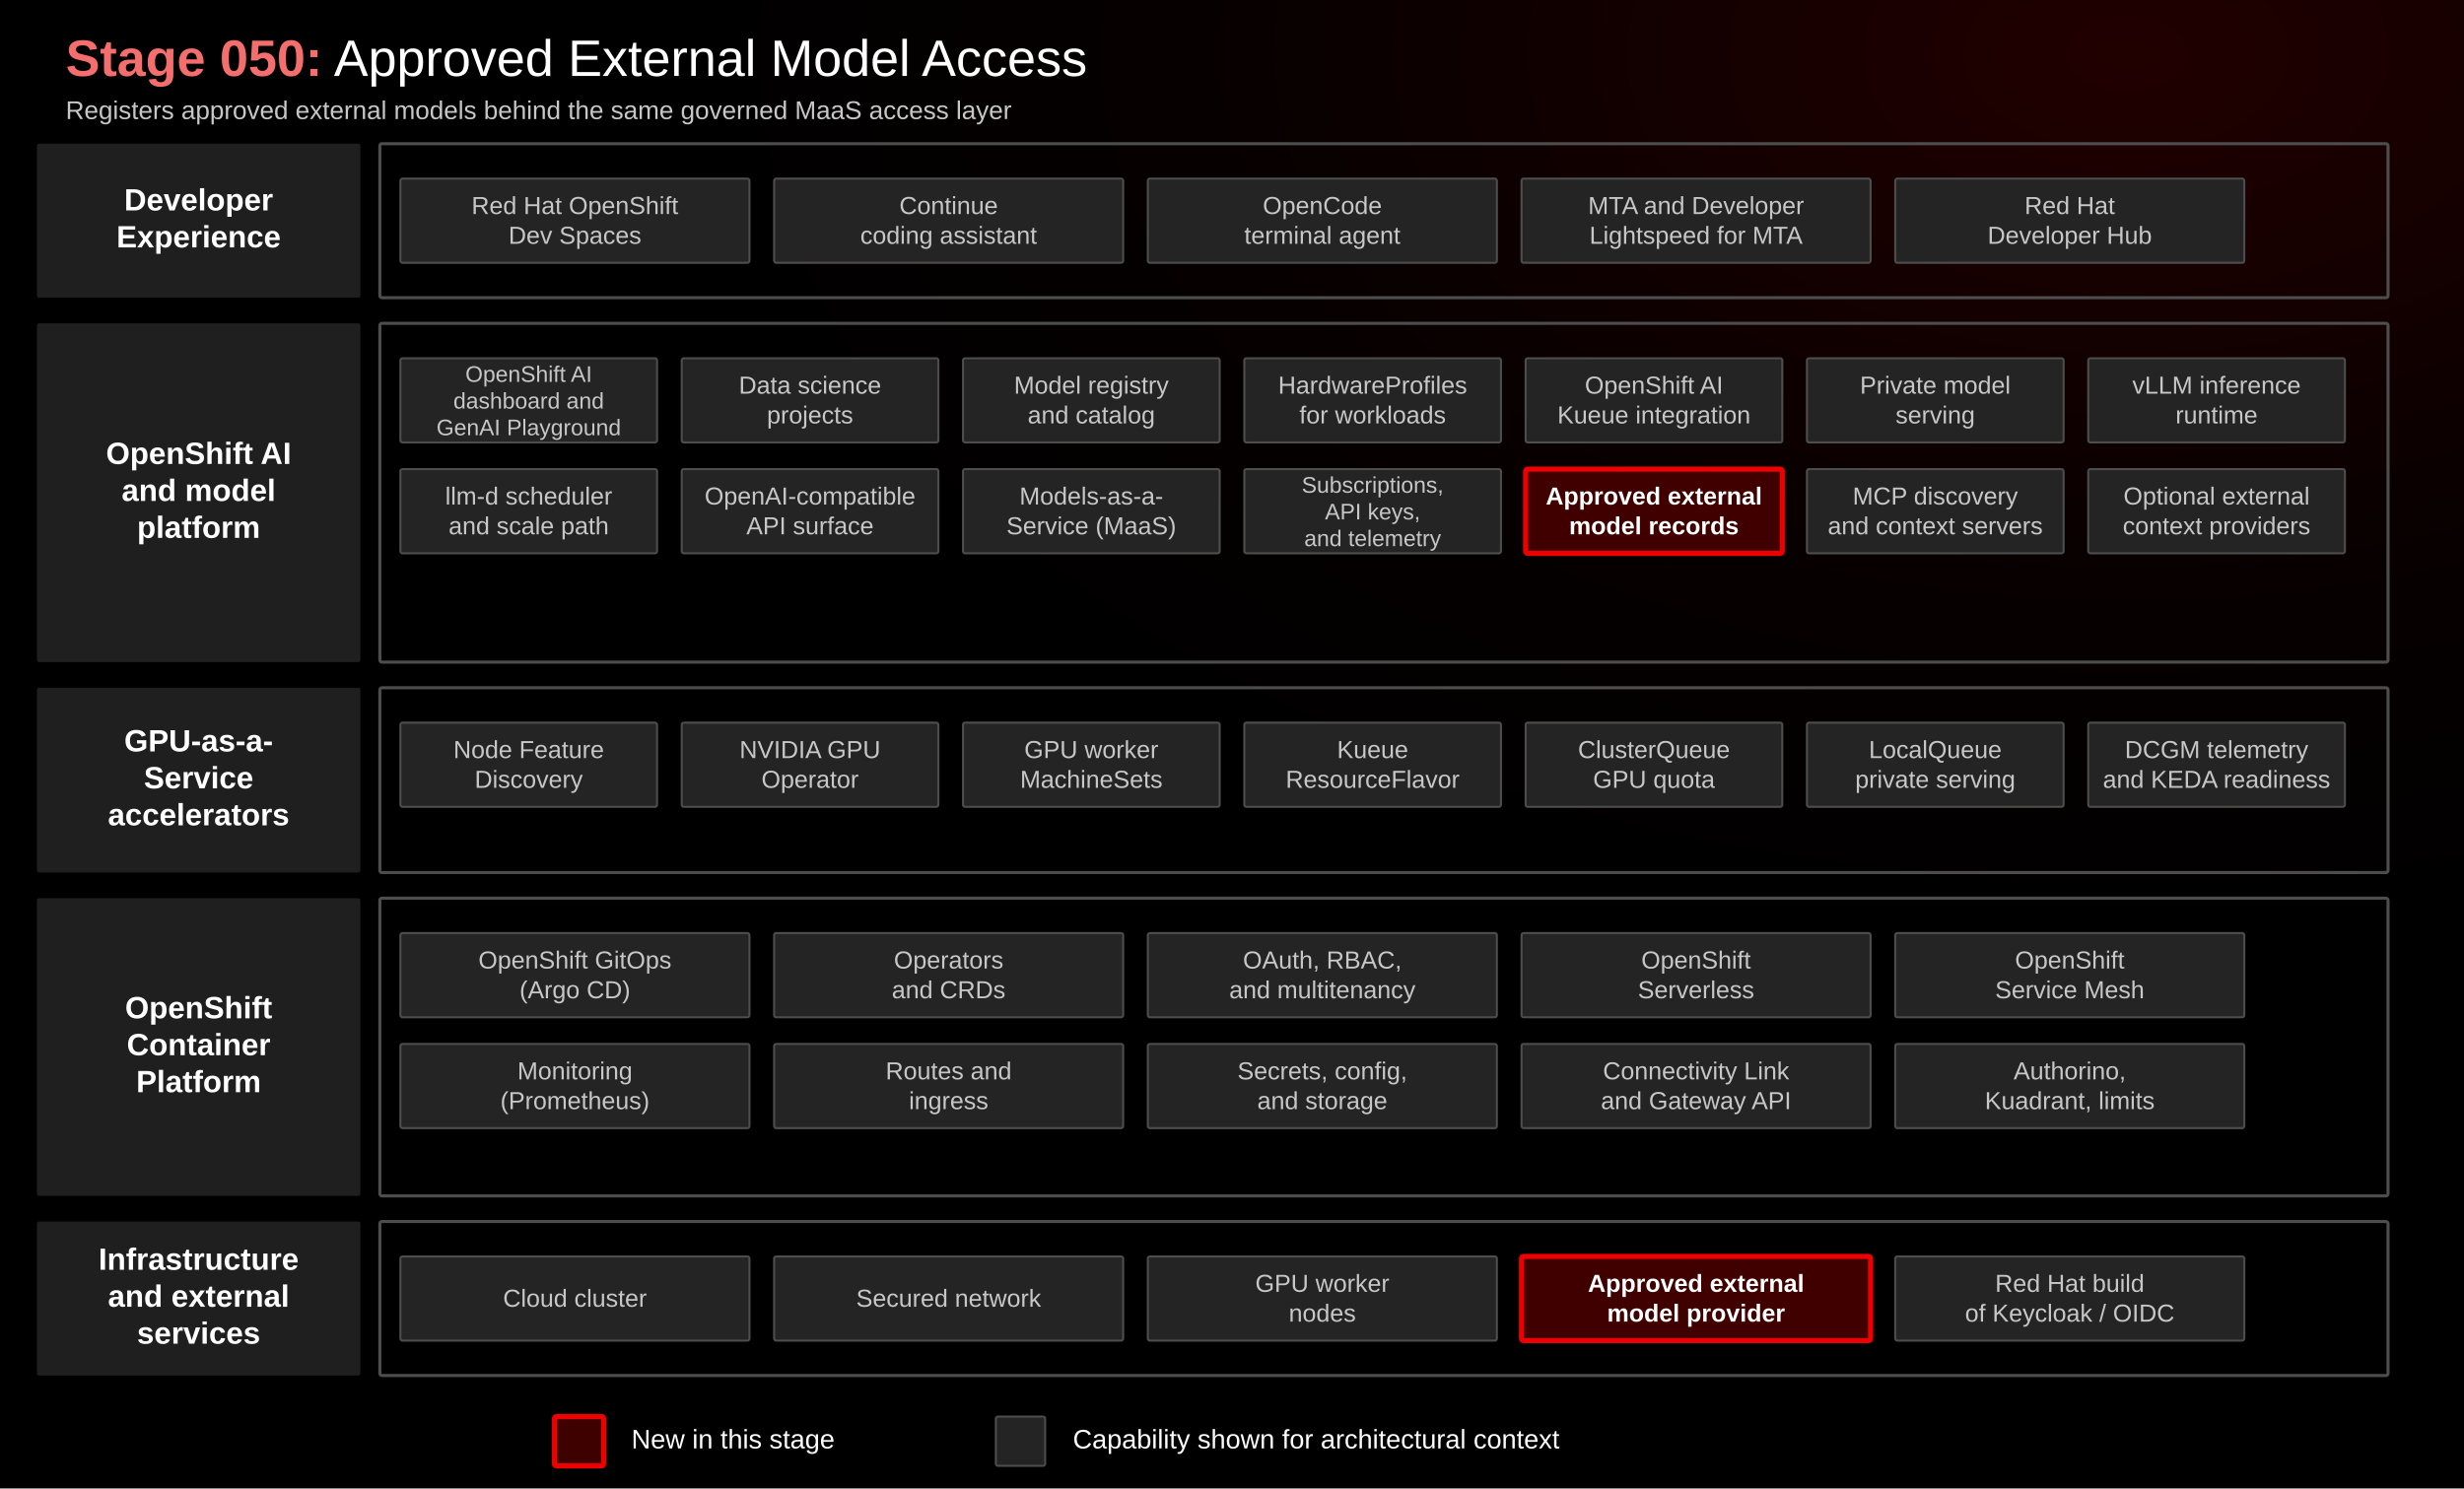
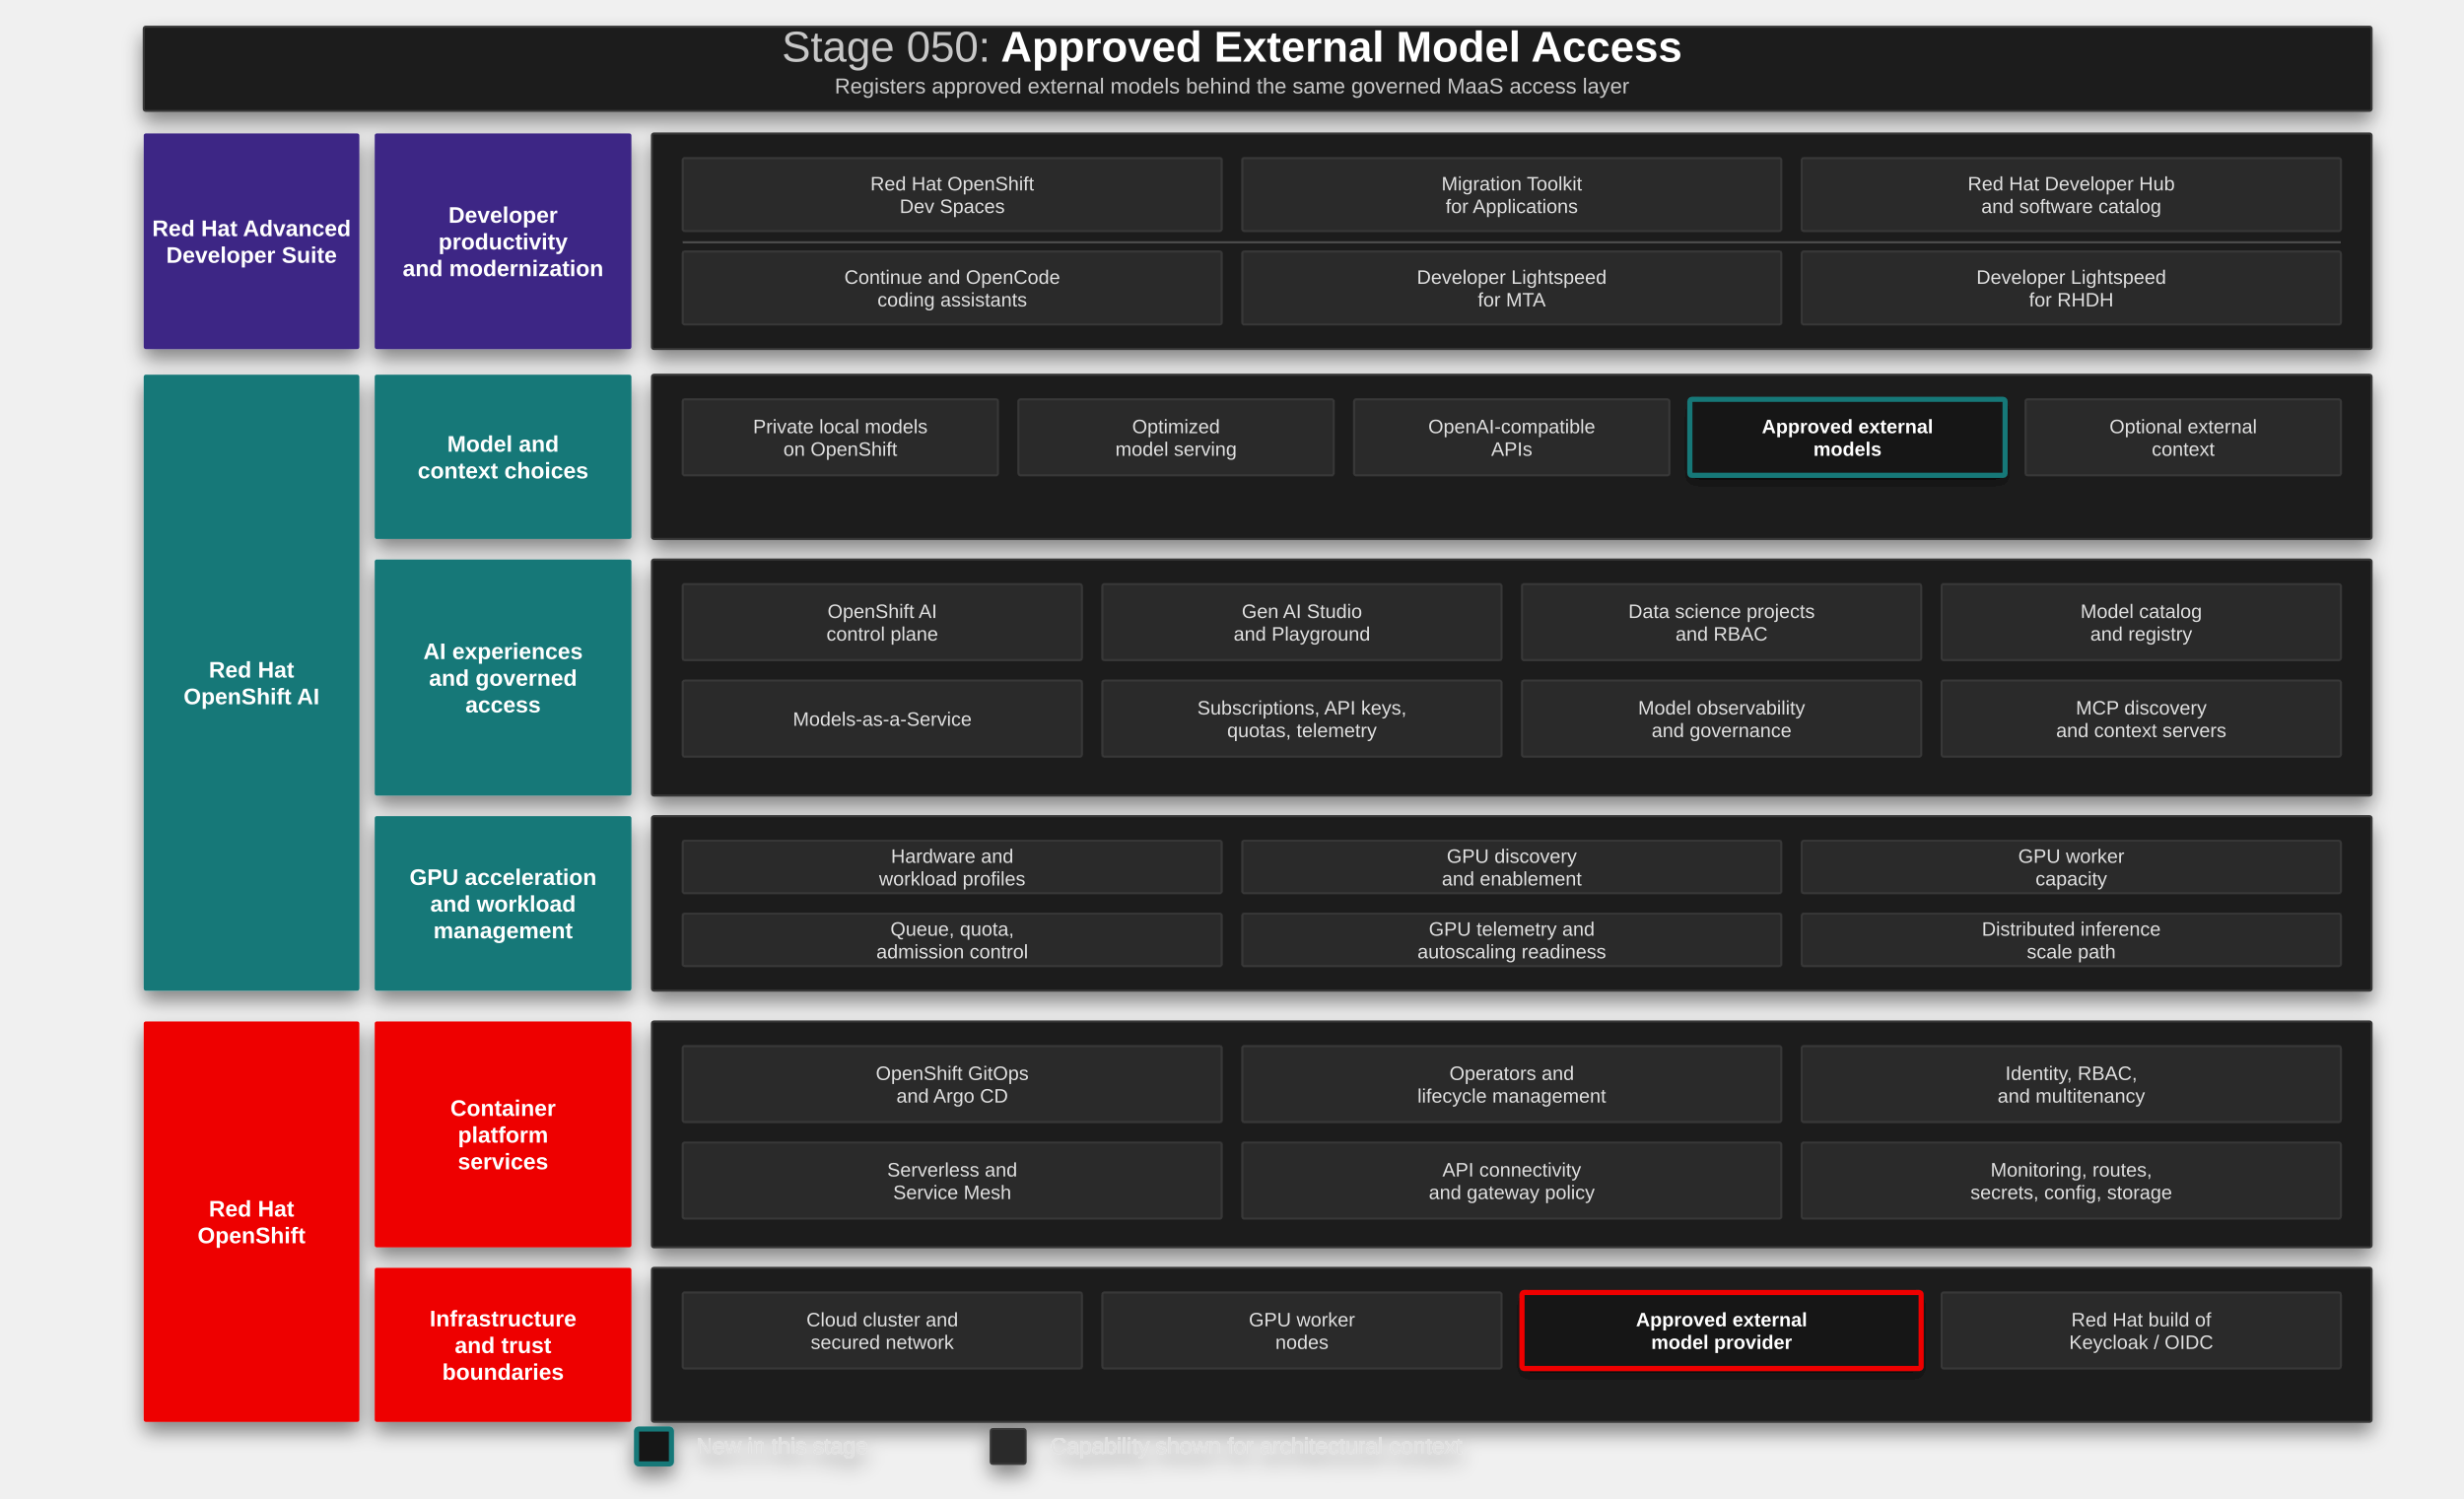
- <svg xmlns="http://www.w3.org/2000/svg" width="2400" height="1450" viewBox="0 0 2400 1450" role="img" aria-labelledby="title desc">
-   <style>.display{font-family:'Red Hat Display','Arial',sans-serif}.body{font-family:'Red Hat Text','Arial',sans-serif}.mono{font-family:'Red Hat Mono','Consolas',monospace}</style>
+ <svg xmlns="http://www.w3.org/2000/svg" width="2400" height="1460" viewBox="0 0 2400 1460" role="img" aria-labelledby="title desc">
+   <style>.display{font-family:'Red Hat Display','Arial',sans-serif}.body{font-family:'Red Hat Text','Arial',sans-serif}</style>
  <defs>
-     <radialGradient id="glow" cx="86%" cy="4%" r="70%">
-       <stop offset="0" stop-color="#ee0000" stop-opacity="0.14" />
-       <stop offset="0.46" stop-color="#ee0000" stop-opacity="0.04" />
-       <stop offset="1" stop-color="#000000" stop-opacity="0" />
-     </radialGradient>
    <filter id="lift" x="-20%" y="-20%" width="140%" height="140%">
-       <feDropShadow dx="0" dy="5" stdDeviation="5" flood-color="#000" flood-opacity="0.5" />
+       <feDropShadow dx="0" dy="6" stdDeviation="5" flood-color="#000" flood-opacity="0.55" />
+     </filter>
+     <filter id="panelShadow" x="-8%" y="-8%" width="116%" height="116%">
+       <feDropShadow dx="0" dy="10" stdDeviation="9" flood-color="#000" flood-opacity="0.45" />
    </filter>
  </defs>
-   <rect width="2400" height="1450" fill="#000000" />
-   <rect width="2400" height="1450" fill="url(#glow)" />
-   <text x="64" y="74" class="display" font-size="50" fill="#ffffff" font-weight="400">
-     <tspan fill="#f56e6e" font-weight="700">Stage 050:</tspan> Approved External Model Access</text>
-   <text x="64" y="116" class="body" font-size="25" fill="#c7c7c7">Registers approved external models behind the same governed MaaS access layer</text>
-   <rect x="36" y="140" width="315" height="150" rx="2" fill="#1f1f1f" />
-   <text x="193.5" y="205" class="body" font-size="30" fill="#ffffff" font-weight="700" text-anchor="middle">Developer</text>
-   <text x="193.5" y="241" class="body" font-size="30" fill="#ffffff" font-weight="700" text-anchor="middle">Experience</text>
-   <rect x="370" y="140" width="1956" height="150" rx="2" fill="none" stroke="#4d4d4d" stroke-width="3" />
-   <g>
-     <rect x="390" y="174" width="340" height="82" rx="2" fill="#242424" stroke="#4d4d4d" stroke-width="2" />
-     <text x="560" y="208.5" class="body" font-size="24" fill="#c7c7c7" font-weight="400" text-anchor="middle">Red Hat OpenShift</text>
-     <text x="560" y="237.5" class="body" font-size="24" fill="#c7c7c7" font-weight="400" text-anchor="middle">Dev Spaces</text>
-   </g>
-   <g>
-     <rect x="754" y="174" width="340" height="82" rx="2" fill="#242424" stroke="#4d4d4d" stroke-width="2" />
-     <text x="924" y="208.5" class="body" font-size="24" fill="#c7c7c7" font-weight="400" text-anchor="middle">Continue</text>
-     <text x="924" y="237.5" class="body" font-size="24" fill="#c7c7c7" font-weight="400" text-anchor="middle">coding assistant</text>
-   </g>
-   <g>
-     <rect x="1118" y="174" width="340" height="82" rx="2" fill="#242424" stroke="#4d4d4d" stroke-width="2" />
-     <text x="1288" y="208.5" class="body" font-size="24" fill="#c7c7c7" font-weight="400" text-anchor="middle">OpenCode</text>
-     <text x="1288" y="237.5" class="body" font-size="24" fill="#c7c7c7" font-weight="400" text-anchor="middle">terminal agent</text>
-   </g>
-   <g>
-     <rect x="1482" y="174" width="340" height="82" rx="2" fill="#242424" stroke="#4d4d4d" stroke-width="2" />
-     <text x="1652" y="208.5" class="body" font-size="24" fill="#c7c7c7" font-weight="400" text-anchor="middle">MTA and Developer</text>
-     <text x="1652" y="237.5" class="body" font-size="24" fill="#c7c7c7" font-weight="400" text-anchor="middle">Lightspeed for MTA</text>
-   </g>
-   <g>
-     <rect x="1846" y="174" width="340" height="82" rx="2" fill="#242424" stroke="#4d4d4d" stroke-width="2" />
-     <text x="2016" y="208.5" class="body" font-size="24" fill="#c7c7c7" font-weight="400" text-anchor="middle">Red Hat</text>
-     <text x="2016" y="237.5" class="body" font-size="24" fill="#c7c7c7" font-weight="400" text-anchor="middle">Developer Hub</text>
-   </g>
-   <rect x="36" y="315" width="315" height="330" rx="2" fill="#1f1f1f" />
-   <text x="193.5" y="452" class="body" font-size="30" fill="#ffffff" font-weight="700" text-anchor="middle">OpenShift AI</text>
-   <text x="193.5" y="488" class="body" font-size="30" fill="#ffffff" font-weight="700" text-anchor="middle">and model</text>
-   <text x="193.5" y="524" class="body" font-size="30" fill="#ffffff" font-weight="700" text-anchor="middle">platform</text>
-   <rect x="370" y="315" width="1956" height="330" rx="2" fill="none" stroke="#4d4d4d" stroke-width="3" />
-   <g>
-     <rect x="390" y="349" width="250" height="82" rx="2" fill="#242424" stroke="#4d4d4d" stroke-width="2" />
-     <text x="515" y="372" class="body" font-size="22" fill="#c7c7c7" font-weight="400" text-anchor="middle">OpenShift AI</text>
-     <text x="515" y="398" class="body" font-size="22" fill="#c7c7c7" font-weight="400" text-anchor="middle">dashboard and</text>
-     <text x="515" y="424" class="body" font-size="22" fill="#c7c7c7" font-weight="400" text-anchor="middle">GenAI Playground</text>
-   </g>
-   <g>
-     <rect x="664" y="349" width="250" height="82" rx="2" fill="#242424" stroke="#4d4d4d" stroke-width="2" />
-     <text x="789" y="383.5" class="body" font-size="24" fill="#c7c7c7" font-weight="400" text-anchor="middle">Data science</text>
-     <text x="789" y="412.5" class="body" font-size="24" fill="#c7c7c7" font-weight="400" text-anchor="middle">projects</text>
-   </g>
-   <g>
-     <rect x="938" y="349" width="250" height="82" rx="2" fill="#242424" stroke="#4d4d4d" stroke-width="2" />
-     <text x="1063" y="383.5" class="body" font-size="24" fill="#c7c7c7" font-weight="400" text-anchor="middle">Model registry</text>
-     <text x="1063" y="412.5" class="body" font-size="24" fill="#c7c7c7" font-weight="400" text-anchor="middle">and catalog</text>
-   </g>
-   <g>
-     <rect x="1212" y="349" width="250" height="82" rx="2" fill="#242424" stroke="#4d4d4d" stroke-width="2" />
-     <text x="1337" y="383.5" class="body" font-size="24" fill="#c7c7c7" font-weight="400" text-anchor="middle">HardwareProfiles</text>
-     <text x="1337" y="412.5" class="body" font-size="24" fill="#c7c7c7" font-weight="400" text-anchor="middle">for workloads</text>
-   </g>
-   <g>
-     <rect x="1486" y="349" width="250" height="82" rx="2" fill="#242424" stroke="#4d4d4d" stroke-width="2" />
-     <text x="1611" y="383.5" class="body" font-size="24" fill="#c7c7c7" font-weight="400" text-anchor="middle">OpenShift AI</text>
-     <text x="1611" y="412.5" class="body" font-size="24" fill="#c7c7c7" font-weight="400" text-anchor="middle">Kueue integration</text>
-   </g>
-   <g>
-     <rect x="1760" y="349" width="250" height="82" rx="2" fill="#242424" stroke="#4d4d4d" stroke-width="2" />
-     <text x="1885" y="383.5" class="body" font-size="24" fill="#c7c7c7" font-weight="400" text-anchor="middle">Private model</text>
-     <text x="1885" y="412.5" class="body" font-size="24" fill="#c7c7c7" font-weight="400" text-anchor="middle">serving</text>
-   </g>
-   <g>
-     <rect x="2034" y="349" width="250" height="82" rx="2" fill="#242424" stroke="#4d4d4d" stroke-width="2" />
-     <text x="2159" y="383.5" class="body" font-size="24" fill="#c7c7c7" font-weight="400" text-anchor="middle">vLLM inference</text>
-     <text x="2159" y="412.5" class="body" font-size="24" fill="#c7c7c7" font-weight="400" text-anchor="middle">runtime</text>
-   </g>
-   <g>
-     <rect x="390" y="457" width="250" height="82" rx="2" fill="#242424" stroke="#4d4d4d" stroke-width="2" />
-     <text x="515" y="491.5" class="body" font-size="24" fill="#c7c7c7" font-weight="400" text-anchor="middle">llm-d scheduler</text>
-     <text x="515" y="520.5" class="body" font-size="24" fill="#c7c7c7" font-weight="400" text-anchor="middle">and scale path</text>
-   </g>
-   <g>
-     <rect x="664" y="457" width="250" height="82" rx="2" fill="#242424" stroke="#4d4d4d" stroke-width="2" />
-     <text x="789" y="491.5" class="body" font-size="24" fill="#c7c7c7" font-weight="400" text-anchor="middle">OpenAI-compatible</text>
-     <text x="789" y="520.5" class="body" font-size="24" fill="#c7c7c7" font-weight="400" text-anchor="middle">API surface</text>
-   </g>
-   <g>
-     <rect x="938" y="457" width="250" height="82" rx="2" fill="#242424" stroke="#4d4d4d" stroke-width="2" />
-     <text x="1063" y="491.5" class="body" font-size="24" fill="#c7c7c7" font-weight="400" text-anchor="middle">Models-as-a-</text>
-     <text x="1063" y="520.5" class="body" font-size="24" fill="#c7c7c7" font-weight="400" text-anchor="middle">Service (MaaS)</text>
-   </g>
-   <g>
-     <rect x="1212" y="457" width="250" height="82" rx="2" fill="#242424" stroke="#4d4d4d" stroke-width="2" />
-     <text x="1337" y="480" class="body" font-size="22" fill="#c7c7c7" font-weight="400" text-anchor="middle">Subscriptions,</text>
-     <text x="1337" y="506" class="body" font-size="22" fill="#c7c7c7" font-weight="400" text-anchor="middle">API keys,</text>
-     <text x="1337" y="532" class="body" font-size="22" fill="#c7c7c7" font-weight="400" text-anchor="middle">and telemetry</text>
-   </g>
-   <g filter="url(#lift)">
-     <rect x="1486" y="457" width="250" height="82" rx="2" fill="#3f0000" stroke="#ee0000" stroke-width="5" />
-     <text x="1611" y="491.5" class="body" font-size="24" fill="#ffffff" font-weight="700" text-anchor="middle">Approved external</text>
-     <text x="1611" y="520.5" class="body" font-size="24" fill="#ffffff" font-weight="700" text-anchor="middle">model records</text>
-   </g>
-   <g>
-     <rect x="1760" y="457" width="250" height="82" rx="2" fill="#242424" stroke="#4d4d4d" stroke-width="2" />
-     <text x="1885" y="491.5" class="body" font-size="24" fill="#c7c7c7" font-weight="400" text-anchor="middle">MCP discovery</text>
-     <text x="1885" y="520.5" class="body" font-size="24" fill="#c7c7c7" font-weight="400" text-anchor="middle">and context servers</text>
-   </g>
-   <g>
-     <rect x="2034" y="457" width="250" height="82" rx="2" fill="#242424" stroke="#4d4d4d" stroke-width="2" />
-     <text x="2159" y="491.5" class="body" font-size="24" fill="#c7c7c7" font-weight="400" text-anchor="middle">Optional external</text>
-     <text x="2159" y="520.5" class="body" font-size="24" fill="#c7c7c7" font-weight="400" text-anchor="middle">context providers</text>
-   </g>
-   <rect x="36" y="670" width="315" height="180" rx="2" fill="#1f1f1f" />
-   <text x="193.5" y="732" class="body" font-size="30" fill="#ffffff" font-weight="700" text-anchor="middle">GPU-as-a-</text>
-   <text x="193.5" y="768" class="body" font-size="30" fill="#ffffff" font-weight="700" text-anchor="middle">Service</text>
-   <text x="193.5" y="804" class="body" font-size="30" fill="#ffffff" font-weight="700" text-anchor="middle">accelerators</text>
-   <rect x="370" y="670" width="1956" height="180" rx="2" fill="none" stroke="#4d4d4d" stroke-width="3" />
-   <g>
-     <rect x="390" y="704" width="250" height="82" rx="2" fill="#242424" stroke="#4d4d4d" stroke-width="2" />
-     <text x="515" y="738.5" class="body" font-size="24" fill="#c7c7c7" font-weight="400" text-anchor="middle">Node Feature</text>
-     <text x="515" y="767.5" class="body" font-size="24" fill="#c7c7c7" font-weight="400" text-anchor="middle">Discovery</text>
-   </g>
-   <g>
-     <rect x="664" y="704" width="250" height="82" rx="2" fill="#242424" stroke="#4d4d4d" stroke-width="2" />
-     <text x="789" y="738.5" class="body" font-size="24" fill="#c7c7c7" font-weight="400" text-anchor="middle">NVIDIA GPU</text>
-     <text x="789" y="767.5" class="body" font-size="24" fill="#c7c7c7" font-weight="400" text-anchor="middle">Operator</text>
-   </g>
-   <g>
-     <rect x="938" y="704" width="250" height="82" rx="2" fill="#242424" stroke="#4d4d4d" stroke-width="2" />
-     <text x="1063" y="738.5" class="body" font-size="24" fill="#c7c7c7" font-weight="400" text-anchor="middle">GPU worker</text>
-     <text x="1063" y="767.5" class="body" font-size="24" fill="#c7c7c7" font-weight="400" text-anchor="middle">MachineSets</text>
-   </g>
-   <g>
-     <rect x="1212" y="704" width="250" height="82" rx="2" fill="#242424" stroke="#4d4d4d" stroke-width="2" />
-     <text x="1337" y="738.5" class="body" font-size="24" fill="#c7c7c7" font-weight="400" text-anchor="middle">Kueue</text>
-     <text x="1337" y="767.5" class="body" font-size="24" fill="#c7c7c7" font-weight="400" text-anchor="middle">ResourceFlavor</text>
-   </g>
-   <g>
-     <rect x="1486" y="704" width="250" height="82" rx="2" fill="#242424" stroke="#4d4d4d" stroke-width="2" />
-     <text x="1611" y="738.5" class="body" font-size="24" fill="#c7c7c7" font-weight="400" text-anchor="middle">ClusterQueue</text>
-     <text x="1611" y="767.5" class="body" font-size="24" fill="#c7c7c7" font-weight="400" text-anchor="middle">GPU quota</text>
-   </g>
-   <g>
-     <rect x="1760" y="704" width="250" height="82" rx="2" fill="#242424" stroke="#4d4d4d" stroke-width="2" />
-     <text x="1885" y="738.5" class="body" font-size="24" fill="#c7c7c7" font-weight="400" text-anchor="middle">LocalQueue</text>
-     <text x="1885" y="767.5" class="body" font-size="24" fill="#c7c7c7" font-weight="400" text-anchor="middle">private serving</text>
-   </g>
-   <g>
-     <rect x="2034" y="704" width="250" height="82" rx="2" fill="#242424" stroke="#4d4d4d" stroke-width="2" />
-     <text x="2159" y="738.5" class="body" font-size="24" fill="#c7c7c7" font-weight="400" text-anchor="middle">DCGM telemetry</text>
-     <text x="2159" y="767.5" class="body" font-size="24" fill="#c7c7c7" font-weight="400" text-anchor="middle">and KEDA readiness</text>
-   </g>
-   <rect x="36" y="875" width="315" height="290" rx="2" fill="#1f1f1f" />
-   <text x="193.5" y="992" class="body" font-size="30" fill="#ffffff" font-weight="700" text-anchor="middle">OpenShift</text>
-   <text x="193.5" y="1028" class="body" font-size="30" fill="#ffffff" font-weight="700" text-anchor="middle">Container</text>
-   <text x="193.5" y="1064" class="body" font-size="30" fill="#ffffff" font-weight="700" text-anchor="middle">Platform</text>
-   <rect x="370" y="875" width="1956" height="290" rx="2" fill="none" stroke="#4d4d4d" stroke-width="3" />
-   <g>
-     <rect x="390" y="909" width="340" height="82" rx="2" fill="#242424" stroke="#4d4d4d" stroke-width="2" />
-     <text x="560" y="943.5" class="body" font-size="24" fill="#c7c7c7" font-weight="400" text-anchor="middle">OpenShift GitOps</text>
-     <text x="560" y="972.5" class="body" font-size="24" fill="#c7c7c7" font-weight="400" text-anchor="middle">(Argo CD)</text>
-   </g>
-   <g>
-     <rect x="754" y="909" width="340" height="82" rx="2" fill="#242424" stroke="#4d4d4d" stroke-width="2" />
-     <text x="924" y="943.5" class="body" font-size="24" fill="#c7c7c7" font-weight="400" text-anchor="middle">Operators</text>
-     <text x="924" y="972.5" class="body" font-size="24" fill="#c7c7c7" font-weight="400" text-anchor="middle">and CRDs</text>
-   </g>
-   <g>
-     <rect x="1118" y="909" width="340" height="82" rx="2" fill="#242424" stroke="#4d4d4d" stroke-width="2" />
-     <text x="1288" y="943.5" class="body" font-size="24" fill="#c7c7c7" font-weight="400" text-anchor="middle">OAuth, RBAC,</text>
-     <text x="1288" y="972.5" class="body" font-size="24" fill="#c7c7c7" font-weight="400" text-anchor="middle">and multitenancy</text>
-   </g>
-   <g>
-     <rect x="1482" y="909" width="340" height="82" rx="2" fill="#242424" stroke="#4d4d4d" stroke-width="2" />
-     <text x="1652" y="943.5" class="body" font-size="24" fill="#c7c7c7" font-weight="400" text-anchor="middle">OpenShift</text>
-     <text x="1652" y="972.5" class="body" font-size="24" fill="#c7c7c7" font-weight="400" text-anchor="middle">Serverless</text>
-   </g>
-   <g>
-     <rect x="1846" y="909" width="340" height="82" rx="2" fill="#242424" stroke="#4d4d4d" stroke-width="2" />
-     <text x="2016" y="943.5" class="body" font-size="24" fill="#c7c7c7" font-weight="400" text-anchor="middle">OpenShift</text>
-     <text x="2016" y="972.5" class="body" font-size="24" fill="#c7c7c7" font-weight="400" text-anchor="middle">Service Mesh</text>
-   </g>
-   <g>
-     <rect x="390" y="1017" width="340" height="82" rx="2" fill="#242424" stroke="#4d4d4d" stroke-width="2" />
-     <text x="560" y="1051.5" class="body" font-size="24" fill="#c7c7c7" font-weight="400" text-anchor="middle">Monitoring</text>
-     <text x="560" y="1080.5" class="body" font-size="24" fill="#c7c7c7" font-weight="400" text-anchor="middle">(Prometheus)</text>
-   </g>
-   <g>
-     <rect x="754" y="1017" width="340" height="82" rx="2" fill="#242424" stroke="#4d4d4d" stroke-width="2" />
-     <text x="924" y="1051.5" class="body" font-size="24" fill="#c7c7c7" font-weight="400" text-anchor="middle">Routes and</text>
-     <text x="924" y="1080.5" class="body" font-size="24" fill="#c7c7c7" font-weight="400" text-anchor="middle">ingress</text>
-   </g>
-   <g>
-     <rect x="1118" y="1017" width="340" height="82" rx="2" fill="#242424" stroke="#4d4d4d" stroke-width="2" />
-     <text x="1288" y="1051.5" class="body" font-size="24" fill="#c7c7c7" font-weight="400" text-anchor="middle">Secrets, config,</text>
-     <text x="1288" y="1080.5" class="body" font-size="24" fill="#c7c7c7" font-weight="400" text-anchor="middle">and storage</text>
-   </g>
-   <g>
-     <rect x="1482" y="1017" width="340" height="82" rx="2" fill="#242424" stroke="#4d4d4d" stroke-width="2" />
-     <text x="1652" y="1051.5" class="body" font-size="24" fill="#c7c7c7" font-weight="400" text-anchor="middle">Connectivity Link</text>
-     <text x="1652" y="1080.5" class="body" font-size="24" fill="#c7c7c7" font-weight="400" text-anchor="middle">and Gateway API</text>
-   </g>
-   <g>
-     <rect x="1846" y="1017" width="340" height="82" rx="2" fill="#242424" stroke="#4d4d4d" stroke-width="2" />
-     <text x="2016" y="1051.5" class="body" font-size="24" fill="#c7c7c7" font-weight="400" text-anchor="middle">Authorino,</text>
-     <text x="2016" y="1080.5" class="body" font-size="24" fill="#c7c7c7" font-weight="400" text-anchor="middle">Kuadrant, limits</text>
-   </g>
-   <rect x="36" y="1190" width="315" height="150" rx="2" fill="#1f1f1f" />
-   <text x="193.5" y="1237" class="body" font-size="30" fill="#ffffff" font-weight="700" text-anchor="middle">Infrastructure</text>
-   <text x="193.5" y="1273" class="body" font-size="30" fill="#ffffff" font-weight="700" text-anchor="middle">and external</text>
-   <text x="193.5" y="1309" class="body" font-size="30" fill="#ffffff" font-weight="700" text-anchor="middle">services</text>
-   <rect x="370" y="1190" width="1956" height="150" rx="2" fill="none" stroke="#4d4d4d" stroke-width="3" />
-   <g>
-     <rect x="390" y="1224" width="340" height="82" rx="2" fill="#242424" stroke="#4d4d4d" stroke-width="2" />
-     <text x="560" y="1273" class="body" font-size="24" fill="#c7c7c7" font-weight="400" text-anchor="middle">Cloud cluster</text>
-   </g>
-   <g>
-     <rect x="754" y="1224" width="340" height="82" rx="2" fill="#242424" stroke="#4d4d4d" stroke-width="2" />
-     <text x="924" y="1273" class="body" font-size="24" fill="#c7c7c7" font-weight="400" text-anchor="middle">Secured network</text>
-   </g>
-   <g>
-     <rect x="1118" y="1224" width="340" height="82" rx="2" fill="#242424" stroke="#4d4d4d" stroke-width="2" />
-     <text x="1288" y="1258.5" class="body" font-size="24" fill="#c7c7c7" font-weight="400" text-anchor="middle">GPU worker</text>
-     <text x="1288" y="1287.5" class="body" font-size="24" fill="#c7c7c7" font-weight="400" text-anchor="middle">nodes</text>
-   </g>
-   <g filter="url(#lift)">
-     <rect x="1482" y="1224" width="340" height="82" rx="2" fill="#3f0000" stroke="#ee0000" stroke-width="5" />
-     <text x="1652" y="1258.5" class="body" font-size="24" fill="#ffffff" font-weight="700" text-anchor="middle">Approved external</text>
-     <text x="1652" y="1287.5" class="body" font-size="24" fill="#ffffff" font-weight="700" text-anchor="middle">model provider</text>
-   </g>
-   <g>
-     <rect x="1846" y="1224" width="340" height="82" rx="2" fill="#242424" stroke="#4d4d4d" stroke-width="2" />
-     <text x="2016" y="1258.5" class="body" font-size="24" fill="#c7c7c7" font-weight="400" text-anchor="middle">Red Hat build</text>
-     <text x="2016" y="1287.5" class="body" font-size="24" fill="#c7c7c7" font-weight="400" text-anchor="middle">of Keycloak / OIDC</text>
-   </g>
-   <g>
-     <rect x="540" y="1380" width="48" height="48" rx="2" fill="#3f0000" stroke="#ee0000" stroke-width="5" />
-     <text x="615" y="1411" class="body" font-size="26" fill="#ffffff">New in this stage</text>
-     <rect x="970" y="1380" width="48" height="48" rx="2" fill="#242424" stroke="#4d4d4d" stroke-width="2" />
-     <text x="1045" y="1411" class="body" font-size="26" fill="#ffffff">Capability shown for architectural context</text>
+   <g filter="url(#panelShadow)">
+     <rect x="140" y="26" width="2170" height="82" rx="2" fill="#1f1f1f" stroke="#383838" stroke-width="2" />
+     <text x="1200" y="60" class="display" font-size="42" fill="#ffffff" font-weight="700" text-anchor="middle">
+       <tspan fill="#c7c7c7" font-weight="500">Stage 050:</tspan> Approved External Model Access</text>
+     <text x="1200" y="91" class="body" font-size="21" fill="#c7c7c7" text-anchor="middle">Registers approved external models behind the same governed MaaS access layer</text>
+     <rect x="140" y="130" width="210" height="210" rx="2" fill="#3d2785" stroke="#3d2785" stroke-width="0" />
+     <text x="245" y="230" class="body" font-size="22" fill="#ffffff" font-weight="700" text-anchor="middle">Red Hat Advanced</text>
+     <text x="245" y="256" class="body" font-size="22" fill="#ffffff" font-weight="700" text-anchor="middle">Developer Suite</text>
+     <rect x="140" y="365" width="210" height="600" rx="2" fill="#147878" stroke="#147878" stroke-width="0" />
+     <text x="245" y="660" class="body" font-size="22" fill="#ffffff" font-weight="700" text-anchor="middle">Red Hat</text>
+     <text x="245" y="686" class="body" font-size="22" fill="#ffffff" font-weight="700" text-anchor="middle">OpenShift AI</text>
+     <rect x="140" y="995" width="210" height="390" rx="2" fill="#ee0000" stroke="#ee0000" stroke-width="0" />
+     <text x="245" y="1185" class="body" font-size="22" fill="#ffffff" font-weight="700" text-anchor="middle">Red Hat</text>
+     <text x="245" y="1211" class="body" font-size="22" fill="#ffffff" font-weight="700" text-anchor="middle">OpenShift</text>
+     <rect x="365" y="130" width="250" height="210" rx="2" fill="#3d2785" stroke="#3d2785" stroke-width="0" />
+     <text x="490" y="217" class="body" font-size="22" fill="#ffffff" font-weight="700" text-anchor="middle">Developer</text>
+     <text x="490" y="243" class="body" font-size="22" fill="#ffffff" font-weight="700" text-anchor="middle">productivity</text>
+     <text x="490" y="269" class="body" font-size="22" fill="#ffffff" font-weight="700" text-anchor="middle">and modernization</text>
+     <rect x="635" y="130" width="1675" height="210" rx="2" fill="#1f1f1f" stroke="#383838" stroke-width="2" />
+     <g>
+       <rect x="665" y="154" width="525" height="71" rx="2" fill="#292929" stroke="#383838" stroke-width="2" />
+       <text x="927.5" y="185.5" class="body" font-size="19" fill="#e0e0e0" font-weight="450" text-anchor="middle">Red Hat OpenShift</text>
+       <text x="927.5" y="207.5" class="body" font-size="19" fill="#e0e0e0" font-weight="450" text-anchor="middle">Dev Spaces</text>
+     </g>
+     <g>
+       <rect x="1210" y="154" width="525" height="71" rx="2" fill="#292929" stroke="#383838" stroke-width="2" />
+       <text x="1472.5" y="185.5" class="body" font-size="19" fill="#e0e0e0" font-weight="450" text-anchor="middle">Migration Toolkit</text>
+       <text x="1472.5" y="207.5" class="body" font-size="19" fill="#e0e0e0" font-weight="450" text-anchor="middle">for Applications</text>
+     </g>
+     <g>
+       <rect x="1755" y="154" width="525" height="71" rx="2" fill="#292929" stroke="#383838" stroke-width="2" />
+       <text x="2017.5" y="185.5" class="body" font-size="19" fill="#e0e0e0" font-weight="450" text-anchor="middle">Red Hat Developer Hub</text>
+       <text x="2017.5" y="207.5" class="body" font-size="19" fill="#e0e0e0" font-weight="450" text-anchor="middle">and software catalog</text>
+     </g>
+     <g>
+       <rect x="665" y="245" width="525" height="71" rx="2" fill="#292929" stroke="#383838" stroke-width="2" />
+       <text x="927.5" y="276.5" class="body" font-size="19" fill="#e0e0e0" font-weight="450" text-anchor="middle">Continue and OpenCode</text>
+       <text x="927.5" y="298.5" class="body" font-size="19" fill="#e0e0e0" font-weight="450" text-anchor="middle">coding assistants</text>
+     </g>
+     <g>
+       <rect x="1210" y="245" width="525" height="71" rx="2" fill="#292929" stroke="#383838" stroke-width="2" />
+       <text x="1472.5" y="276.5" class="body" font-size="19" fill="#e0e0e0" font-weight="450" text-anchor="middle">Developer Lightspeed</text>
+       <text x="1472.5" y="298.5" class="body" font-size="19" fill="#e0e0e0" font-weight="450" text-anchor="middle">for MTA</text>
+     </g>
+     <g>
+       <rect x="1755" y="245" width="525" height="71" rx="2" fill="#292929" stroke="#383838" stroke-width="2" />
+       <text x="2017.5" y="276.5" class="body" font-size="19" fill="#e0e0e0" font-weight="450" text-anchor="middle">Developer Lightspeed</text>
+       <text x="2017.5" y="298.5" class="body" font-size="19" fill="#e0e0e0" font-weight="450" text-anchor="middle">for RHDH</text>
+     </g>
+     <line x1="665" y1="236" x2="2280" y2="236" stroke="#4d4d4d" stroke-width="2" />
+     <rect x="365" y="365" width="250" height="160" rx="2" fill="#147878" stroke="#147878" stroke-width="0" />
+     <text x="490" y="440" class="body" font-size="22" fill="#ffffff" font-weight="700" text-anchor="middle">Model and</text>
+     <text x="490" y="466" class="body" font-size="22" fill="#ffffff" font-weight="700" text-anchor="middle">context choices</text>
+     <rect x="635" y="365" width="1675" height="160" rx="2" fill="#1f1f1f" stroke="#383838" stroke-width="2" />
+     <g>
+       <rect x="665" y="389" width="307" height="74" rx="2" fill="#292929" stroke="#383838" stroke-width="2" />
+       <text x="818.5" y="422" class="body" font-size="19" fill="#e0e0e0" font-weight="450" text-anchor="middle">Private local models</text>
+       <text x="818.5" y="444" class="body" font-size="19" fill="#e0e0e0" font-weight="450" text-anchor="middle">on OpenShift</text>
+     </g>
+     <g>
+       <rect x="992" y="389" width="307" height="74" rx="2" fill="#292929" stroke="#383838" stroke-width="2" />
+       <text x="1145.5" y="422" class="body" font-size="19" fill="#e0e0e0" font-weight="450" text-anchor="middle">Optimized</text>
+       <text x="1145.5" y="444" class="body" font-size="19" fill="#e0e0e0" font-weight="450" text-anchor="middle">model serving</text>
+     </g>
+     <g>
+       <rect x="1319" y="389" width="307" height="74" rx="2" fill="#292929" stroke="#383838" stroke-width="2" />
+       <text x="1472.5" y="422" class="body" font-size="19" fill="#e0e0e0" font-weight="450" text-anchor="middle">OpenAI-compatible</text>
+       <text x="1472.5" y="444" class="body" font-size="19" fill="#e0e0e0" font-weight="450" text-anchor="middle">APIs</text>
+     </g>
+     <g filter="url(#lift)">
+       <rect x="1646" y="389" width="307" height="74" rx="2" fill="#151515" stroke="#147878" stroke-width="5" />
+       <text x="1799.5" y="422" class="body" font-size="19" fill="#ffffff" font-weight="700" text-anchor="middle">Approved external</text>
+       <text x="1799.5" y="444" class="body" font-size="19" fill="#ffffff" font-weight="700" text-anchor="middle">models</text>
+     </g>
+     <g>
+       <rect x="1973" y="389" width="307" height="74" rx="2" fill="#292929" stroke="#383838" stroke-width="2" />
+       <text x="2126.5" y="422" class="body" font-size="19" fill="#e0e0e0" font-weight="450" text-anchor="middle">Optional external</text>
+       <text x="2126.5" y="444" class="body" font-size="19" fill="#e0e0e0" font-weight="450" text-anchor="middle">context</text>
+     </g>
+     <rect x="365" y="545" width="250" height="230" rx="2" fill="#147878" stroke="#147878" stroke-width="0" />
+     <text x="490" y="642" class="body" font-size="22" fill="#ffffff" font-weight="700" text-anchor="middle">AI experiences</text>
+     <text x="490" y="668" class="body" font-size="22" fill="#ffffff" font-weight="700" text-anchor="middle">and governed</text>
+     <text x="490" y="694" class="body" font-size="22" fill="#ffffff" font-weight="700" text-anchor="middle">access</text>
+     <rect x="635" y="545" width="1675" height="230" rx="2" fill="#1f1f1f" stroke="#383838" stroke-width="2" />
+     <g>
+       <rect x="665" y="569" width="388.75" height="74" rx="2" fill="#292929" stroke="#383838" stroke-width="2" />
+       <text x="859.375" y="602" class="body" font-size="19" fill="#e0e0e0" font-weight="450" text-anchor="middle">OpenShift AI</text>
+       <text x="859.375" y="624" class="body" font-size="19" fill="#e0e0e0" font-weight="450" text-anchor="middle">control plane</text>
+     </g>
+     <g>
+       <rect x="1073.75" y="569" width="388.75" height="74" rx="2" fill="#292929" stroke="#383838" stroke-width="2" />
+       <text x="1268.125" y="602" class="body" font-size="19" fill="#e0e0e0" font-weight="450" text-anchor="middle">Gen AI Studio</text>
+       <text x="1268.125" y="624" class="body" font-size="19" fill="#e0e0e0" font-weight="450" text-anchor="middle">and Playground</text>
+     </g>
+     <g>
+       <rect x="1482.5" y="569" width="388.75" height="74" rx="2" fill="#292929" stroke="#383838" stroke-width="2" />
+       <text x="1676.875" y="602" class="body" font-size="19" fill="#e0e0e0" font-weight="450" text-anchor="middle">Data science projects</text>
+       <text x="1676.875" y="624" class="body" font-size="19" fill="#e0e0e0" font-weight="450" text-anchor="middle">and RBAC</text>
+     </g>
+     <g>
+       <rect x="1891.25" y="569" width="388.75" height="74" rx="2" fill="#292929" stroke="#383838" stroke-width="2" />
+       <text x="2085.625" y="602" class="body" font-size="19" fill="#e0e0e0" font-weight="450" text-anchor="middle">Model catalog</text>
+       <text x="2085.625" y="624" class="body" font-size="19" fill="#e0e0e0" font-weight="450" text-anchor="middle">and registry</text>
+     </g>
+     <g>
+       <rect x="665" y="663" width="388.75" height="74" rx="2" fill="#292929" stroke="#383838" stroke-width="2" />
+       <text x="859.375" y="707" class="body" font-size="19" fill="#e0e0e0" font-weight="450" text-anchor="middle">Models-as-a-Service</text>
+     </g>
+     <g>
+       <rect x="1073.75" y="663" width="388.75" height="74" rx="2" fill="#292929" stroke="#383838" stroke-width="2" />
+       <text x="1268.125" y="696" class="body" font-size="19" fill="#e0e0e0" font-weight="450" text-anchor="middle">Subscriptions, API keys,</text>
+       <text x="1268.125" y="718" class="body" font-size="19" fill="#e0e0e0" font-weight="450" text-anchor="middle">quotas, telemetry</text>
+     </g>
+     <g>
+       <rect x="1482.5" y="663" width="388.75" height="74" rx="2" fill="#292929" stroke="#383838" stroke-width="2" />
+       <text x="1676.875" y="696" class="body" font-size="19" fill="#e0e0e0" font-weight="450" text-anchor="middle">Model observability</text>
+       <text x="1676.875" y="718" class="body" font-size="19" fill="#e0e0e0" font-weight="450" text-anchor="middle">and governance</text>
+     </g>
+     <g>
+       <rect x="1891.25" y="663" width="388.75" height="74" rx="2" fill="#292929" stroke="#383838" stroke-width="2" />
+       <text x="2085.625" y="696" class="body" font-size="19" fill="#e0e0e0" font-weight="450" text-anchor="middle">MCP discovery</text>
+       <text x="2085.625" y="718" class="body" font-size="19" fill="#e0e0e0" font-weight="450" text-anchor="middle">and context servers</text>
+     </g>
+     <rect x="365" y="795" width="250" height="170" rx="2" fill="#147878" stroke="#147878" stroke-width="0" />
+     <text x="490" y="862" class="body" font-size="22" fill="#ffffff" font-weight="700" text-anchor="middle">GPU acceleration</text>
+     <text x="490" y="888" class="body" font-size="22" fill="#ffffff" font-weight="700" text-anchor="middle">and workload</text>
+     <text x="490" y="914" class="body" font-size="22" fill="#ffffff" font-weight="700" text-anchor="middle">management</text>
+     <rect x="635" y="795" width="1675" height="170" rx="2" fill="#1f1f1f" stroke="#383838" stroke-width="2" />
+     <g>
+       <rect x="665" y="819" width="525" height="51" rx="2" fill="#292929" stroke="#383838" stroke-width="2" />
+       <text x="927.5" y="840.5" class="body" font-size="19" fill="#e0e0e0" font-weight="450" text-anchor="middle">Hardware and</text>
+       <text x="927.5" y="862.5" class="body" font-size="19" fill="#e0e0e0" font-weight="450" text-anchor="middle">workload profiles</text>
+     </g>
+     <g>
+       <rect x="1210" y="819" width="525" height="51" rx="2" fill="#292929" stroke="#383838" stroke-width="2" />
+       <text x="1472.5" y="840.5" class="body" font-size="19" fill="#e0e0e0" font-weight="450" text-anchor="middle">GPU discovery</text>
+       <text x="1472.5" y="862.5" class="body" font-size="19" fill="#e0e0e0" font-weight="450" text-anchor="middle">and enablement</text>
+     </g>
+     <g>
+       <rect x="1755" y="819" width="525" height="51" rx="2" fill="#292929" stroke="#383838" stroke-width="2" />
+       <text x="2017.5" y="840.5" class="body" font-size="19" fill="#e0e0e0" font-weight="450" text-anchor="middle">GPU worker</text>
+       <text x="2017.5" y="862.5" class="body" font-size="19" fill="#e0e0e0" font-weight="450" text-anchor="middle">capacity</text>
+     </g>
+     <g>
+       <rect x="665" y="890" width="525" height="51" rx="2" fill="#292929" stroke="#383838" stroke-width="2" />
+       <text x="927.5" y="911.5" class="body" font-size="19" fill="#e0e0e0" font-weight="450" text-anchor="middle">Queue, quota,</text>
+       <text x="927.5" y="933.5" class="body" font-size="19" fill="#e0e0e0" font-weight="450" text-anchor="middle">admission control</text>
+     </g>
+     <g>
+       <rect x="1210" y="890" width="525" height="51" rx="2" fill="#292929" stroke="#383838" stroke-width="2" />
+       <text x="1472.5" y="911.5" class="body" font-size="19" fill="#e0e0e0" font-weight="450" text-anchor="middle">GPU telemetry and</text>
+       <text x="1472.5" y="933.5" class="body" font-size="19" fill="#e0e0e0" font-weight="450" text-anchor="middle">autoscaling readiness</text>
+     </g>
+     <g>
+       <rect x="1755" y="890" width="525" height="51" rx="2" fill="#292929" stroke="#383838" stroke-width="2" />
+       <text x="2017.5" y="911.5" class="body" font-size="19" fill="#e0e0e0" font-weight="450" text-anchor="middle">Distributed inference</text>
+       <text x="2017.5" y="933.5" class="body" font-size="19" fill="#e0e0e0" font-weight="450" text-anchor="middle">scale path</text>
+     </g>
+     <rect x="365" y="995" width="250" height="220" rx="2" fill="#ee0000" stroke="#ee0000" stroke-width="0" />
+     <text x="490" y="1087" class="body" font-size="22" fill="#ffffff" font-weight="700" text-anchor="middle">Container</text>
+     <text x="490" y="1113" class="body" font-size="22" fill="#ffffff" font-weight="700" text-anchor="middle">platform</text>
+     <text x="490" y="1139" class="body" font-size="22" fill="#ffffff" font-weight="700" text-anchor="middle">services</text>
+     <rect x="635" y="995" width="1675" height="220" rx="2" fill="#1f1f1f" stroke="#383838" stroke-width="2" />
+     <g>
+       <rect x="665" y="1019" width="525" height="74" rx="2" fill="#292929" stroke="#383838" stroke-width="2" />
+       <text x="927.5" y="1052" class="body" font-size="19" fill="#e0e0e0" font-weight="450" text-anchor="middle">OpenShift GitOps</text>
+       <text x="927.5" y="1074" class="body" font-size="19" fill="#e0e0e0" font-weight="450" text-anchor="middle">and Argo CD</text>
+     </g>
+     <g>
+       <rect x="1210" y="1019" width="525" height="74" rx="2" fill="#292929" stroke="#383838" stroke-width="2" />
+       <text x="1472.5" y="1052" class="body" font-size="19" fill="#e0e0e0" font-weight="450" text-anchor="middle">Operators and</text>
+       <text x="1472.5" y="1074" class="body" font-size="19" fill="#e0e0e0" font-weight="450" text-anchor="middle">lifecycle management</text>
+     </g>
+     <g>
+       <rect x="1755" y="1019" width="525" height="74" rx="2" fill="#292929" stroke="#383838" stroke-width="2" />
+       <text x="2017.5" y="1052" class="body" font-size="19" fill="#e0e0e0" font-weight="450" text-anchor="middle">Identity, RBAC,</text>
+       <text x="2017.5" y="1074" class="body" font-size="19" fill="#e0e0e0" font-weight="450" text-anchor="middle">and multitenancy</text>
+     </g>
+     <g>
+       <rect x="665" y="1113" width="525" height="74" rx="2" fill="#292929" stroke="#383838" stroke-width="2" />
+       <text x="927.5" y="1146" class="body" font-size="19" fill="#e0e0e0" font-weight="450" text-anchor="middle">Serverless and</text>
+       <text x="927.5" y="1168" class="body" font-size="19" fill="#e0e0e0" font-weight="450" text-anchor="middle">Service Mesh</text>
+     </g>
+     <g>
+       <rect x="1210" y="1113" width="525" height="74" rx="2" fill="#292929" stroke="#383838" stroke-width="2" />
+       <text x="1472.5" y="1146" class="body" font-size="19" fill="#e0e0e0" font-weight="450" text-anchor="middle">API connectivity</text>
+       <text x="1472.5" y="1168" class="body" font-size="19" fill="#e0e0e0" font-weight="450" text-anchor="middle">and gateway policy</text>
+     </g>
+     <g>
+       <rect x="1755" y="1113" width="525" height="74" rx="2" fill="#292929" stroke="#383838" stroke-width="2" />
+       <text x="2017.5" y="1146" class="body" font-size="19" fill="#e0e0e0" font-weight="450" text-anchor="middle">Monitoring, routes,</text>
+       <text x="2017.5" y="1168" class="body" font-size="19" fill="#e0e0e0" font-weight="450" text-anchor="middle">secrets, config, storage</text>
+     </g>
+     <rect x="365" y="1235" width="250" height="150" rx="2" fill="#ee0000" stroke="#ee0000" stroke-width="0" />
+     <text x="490" y="1292" class="body" font-size="22" fill="#ffffff" font-weight="700" text-anchor="middle">Infrastructure</text>
+     <text x="490" y="1318" class="body" font-size="22" fill="#ffffff" font-weight="700" text-anchor="middle">and trust</text>
+     <text x="490" y="1344" class="body" font-size="22" fill="#ffffff" font-weight="700" text-anchor="middle">boundaries</text>
+     <rect x="635" y="1235" width="1675" height="150" rx="2" fill="#1f1f1f" stroke="#383838" stroke-width="2" />
+     <g>
+       <rect x="665" y="1259" width="388.75" height="74" rx="2" fill="#292929" stroke="#383838" stroke-width="2" />
+       <text x="859.375" y="1292" class="body" font-size="19" fill="#e0e0e0" font-weight="450" text-anchor="middle">Cloud cluster and</text>
+       <text x="859.375" y="1314" class="body" font-size="19" fill="#e0e0e0" font-weight="450" text-anchor="middle">secured network</text>
+     </g>
+     <g>
+       <rect x="1073.75" y="1259" width="388.75" height="74" rx="2" fill="#292929" stroke="#383838" stroke-width="2" />
+       <text x="1268.125" y="1292" class="body" font-size="19" fill="#e0e0e0" font-weight="450" text-anchor="middle">GPU worker</text>
+       <text x="1268.125" y="1314" class="body" font-size="19" fill="#e0e0e0" font-weight="450" text-anchor="middle">nodes</text>
+     </g>
+     <g filter="url(#lift)">
+       <rect x="1482.5" y="1259" width="388.75" height="74" rx="2" fill="#151515" stroke="#ee0000" stroke-width="5" />
+       <text x="1676.875" y="1292" class="body" font-size="19" fill="#ffffff" font-weight="700" text-anchor="middle">Approved external</text>
+       <text x="1676.875" y="1314" class="body" font-size="19" fill="#ffffff" font-weight="700" text-anchor="middle">model provider</text>
+     </g>
+     <g>
+       <rect x="1891.25" y="1259" width="388.75" height="74" rx="2" fill="#292929" stroke="#383838" stroke-width="2" />
+       <text x="2085.625" y="1292" class="body" font-size="19" fill="#e0e0e0" font-weight="450" text-anchor="middle">Red Hat build of</text>
+       <text x="2085.625" y="1314" class="body" font-size="19" fill="#e0e0e0" font-weight="450" text-anchor="middle">Keycloak / OIDC</text>
+     </g>
+     <rect x="620" y="1392" width="34" height="34" rx="2" fill="#151515" stroke="#147878" stroke-width="5" />
+     <text x="678" y="1416" class="body" font-size="22" fill="#e0e0e0">New in this stage</text>
+     <rect x="965" y="1392" width="34" height="34" rx="2" fill="#292929" stroke="#383838" stroke-width="2" />
+     <text x="1023" y="1416" class="body" font-size="22" fill="#e0e0e0">Capability shown for architectural context</text>
  </g>
</svg>
